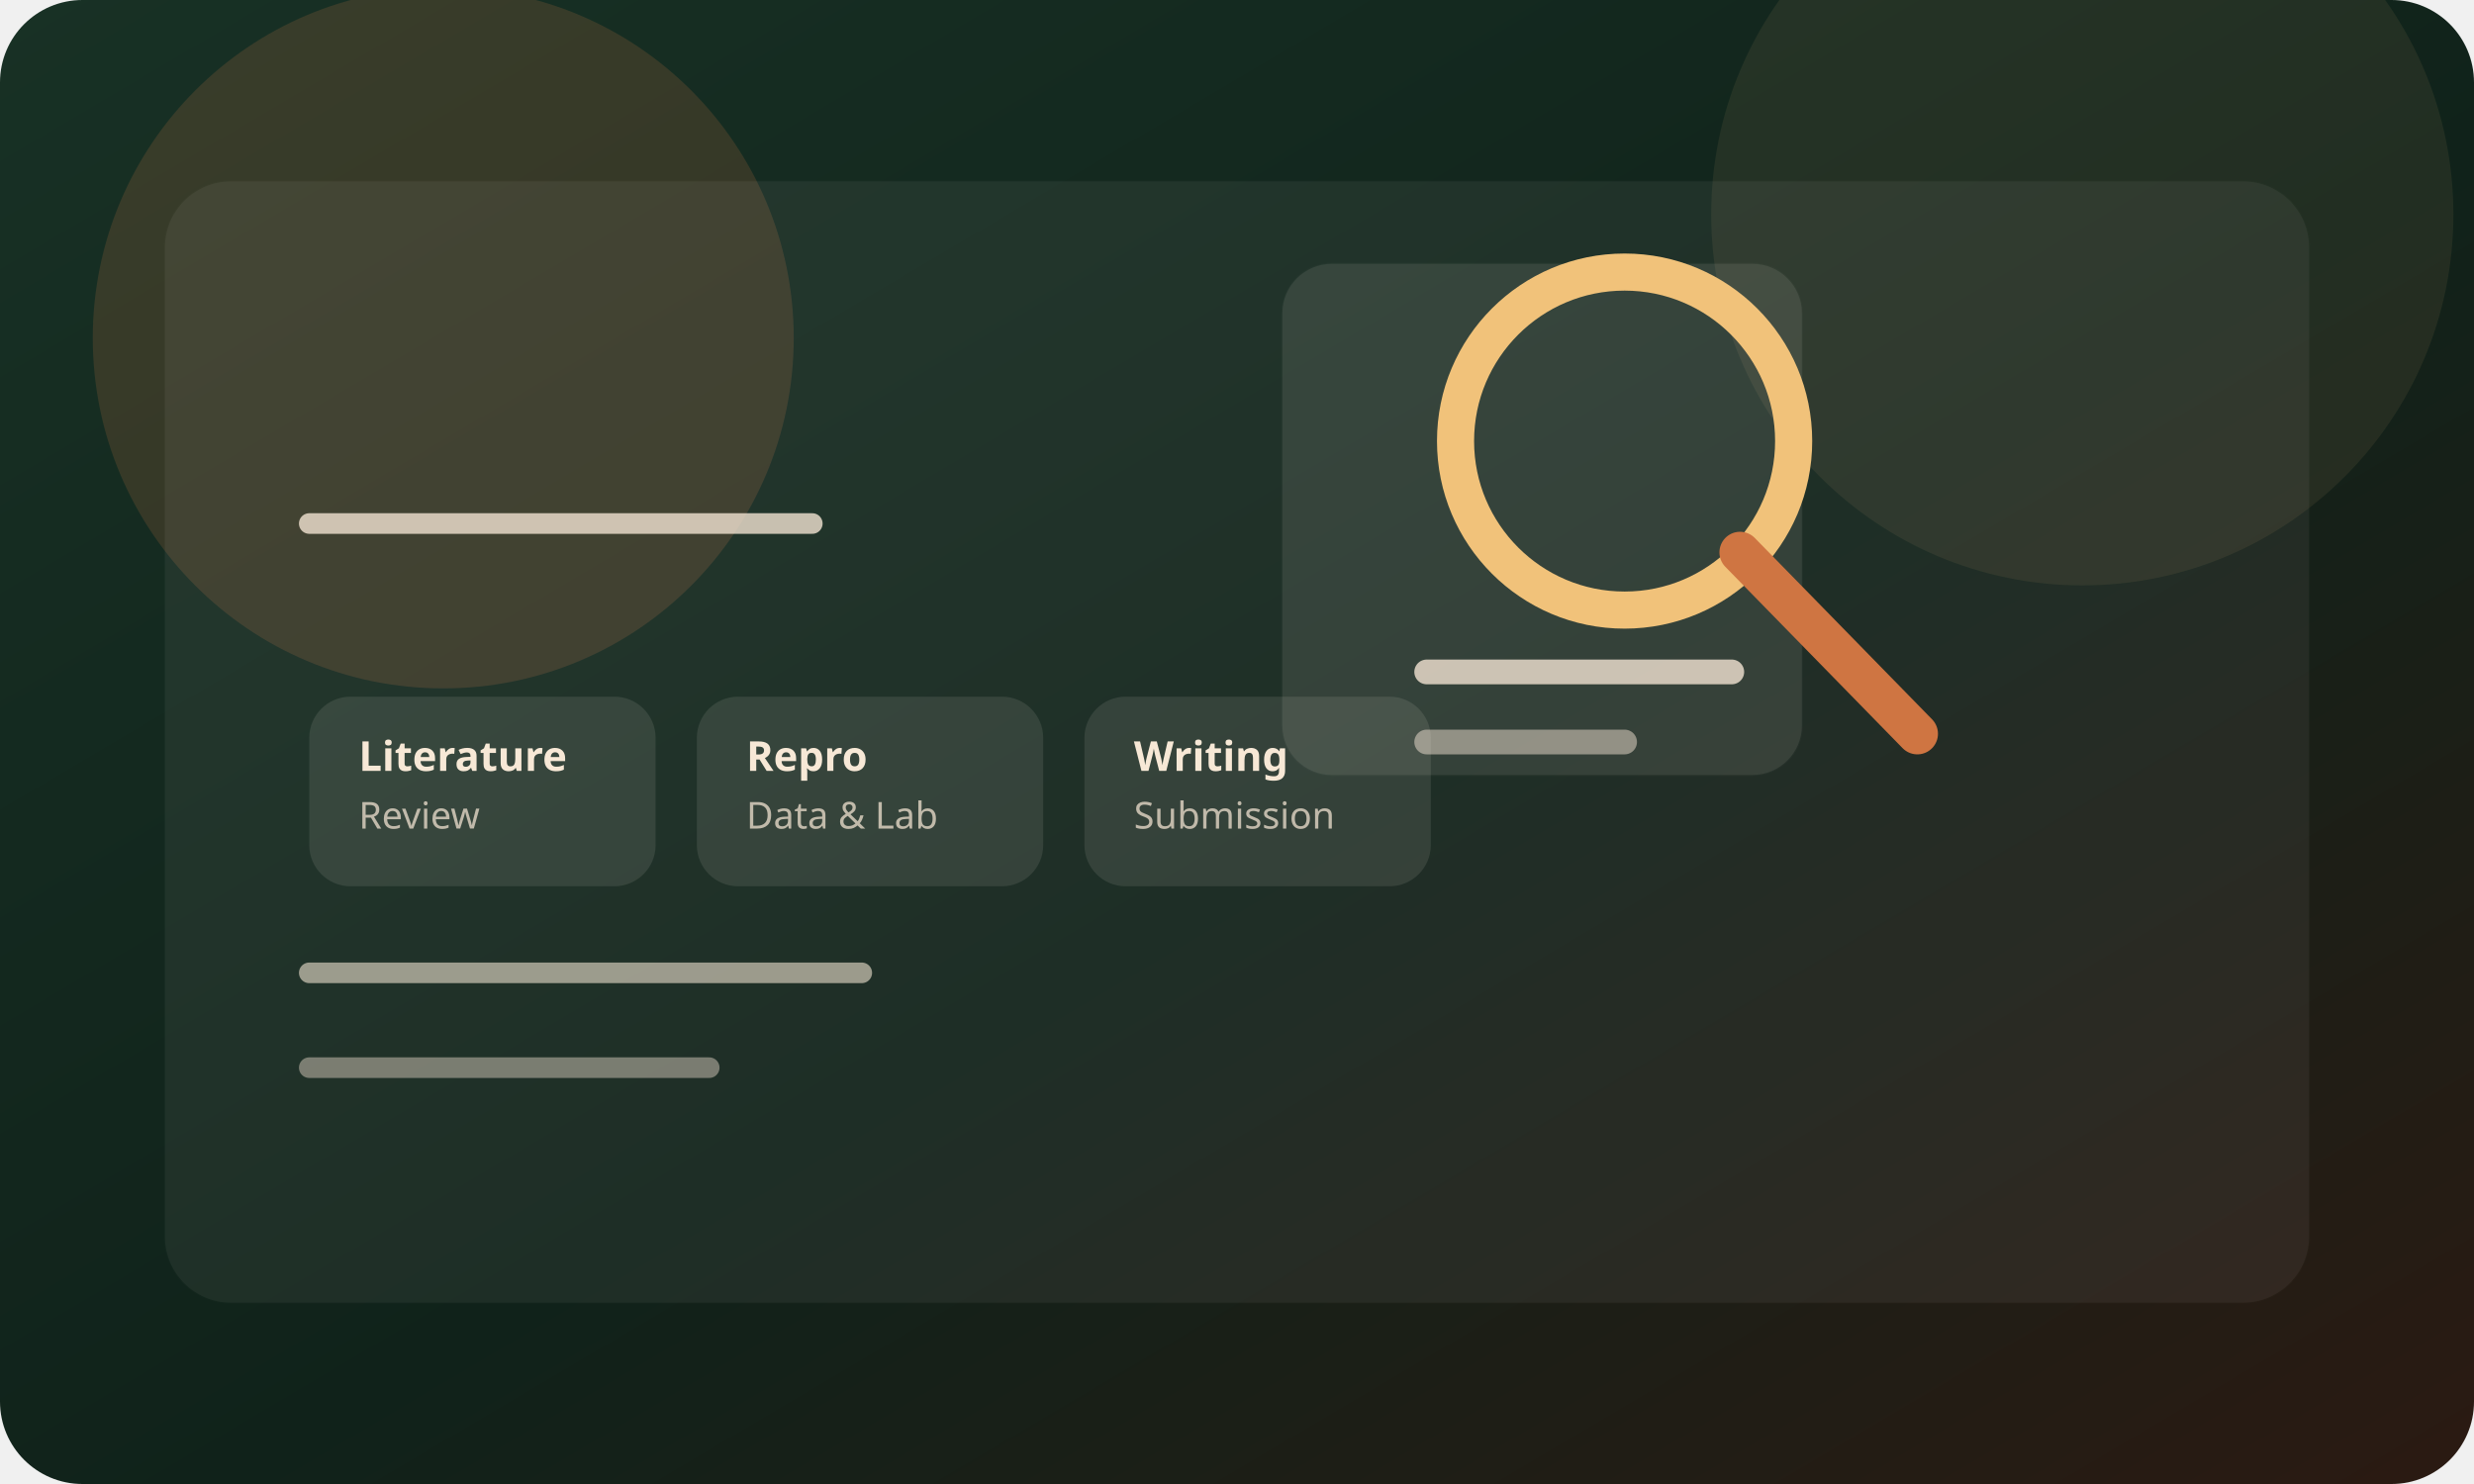
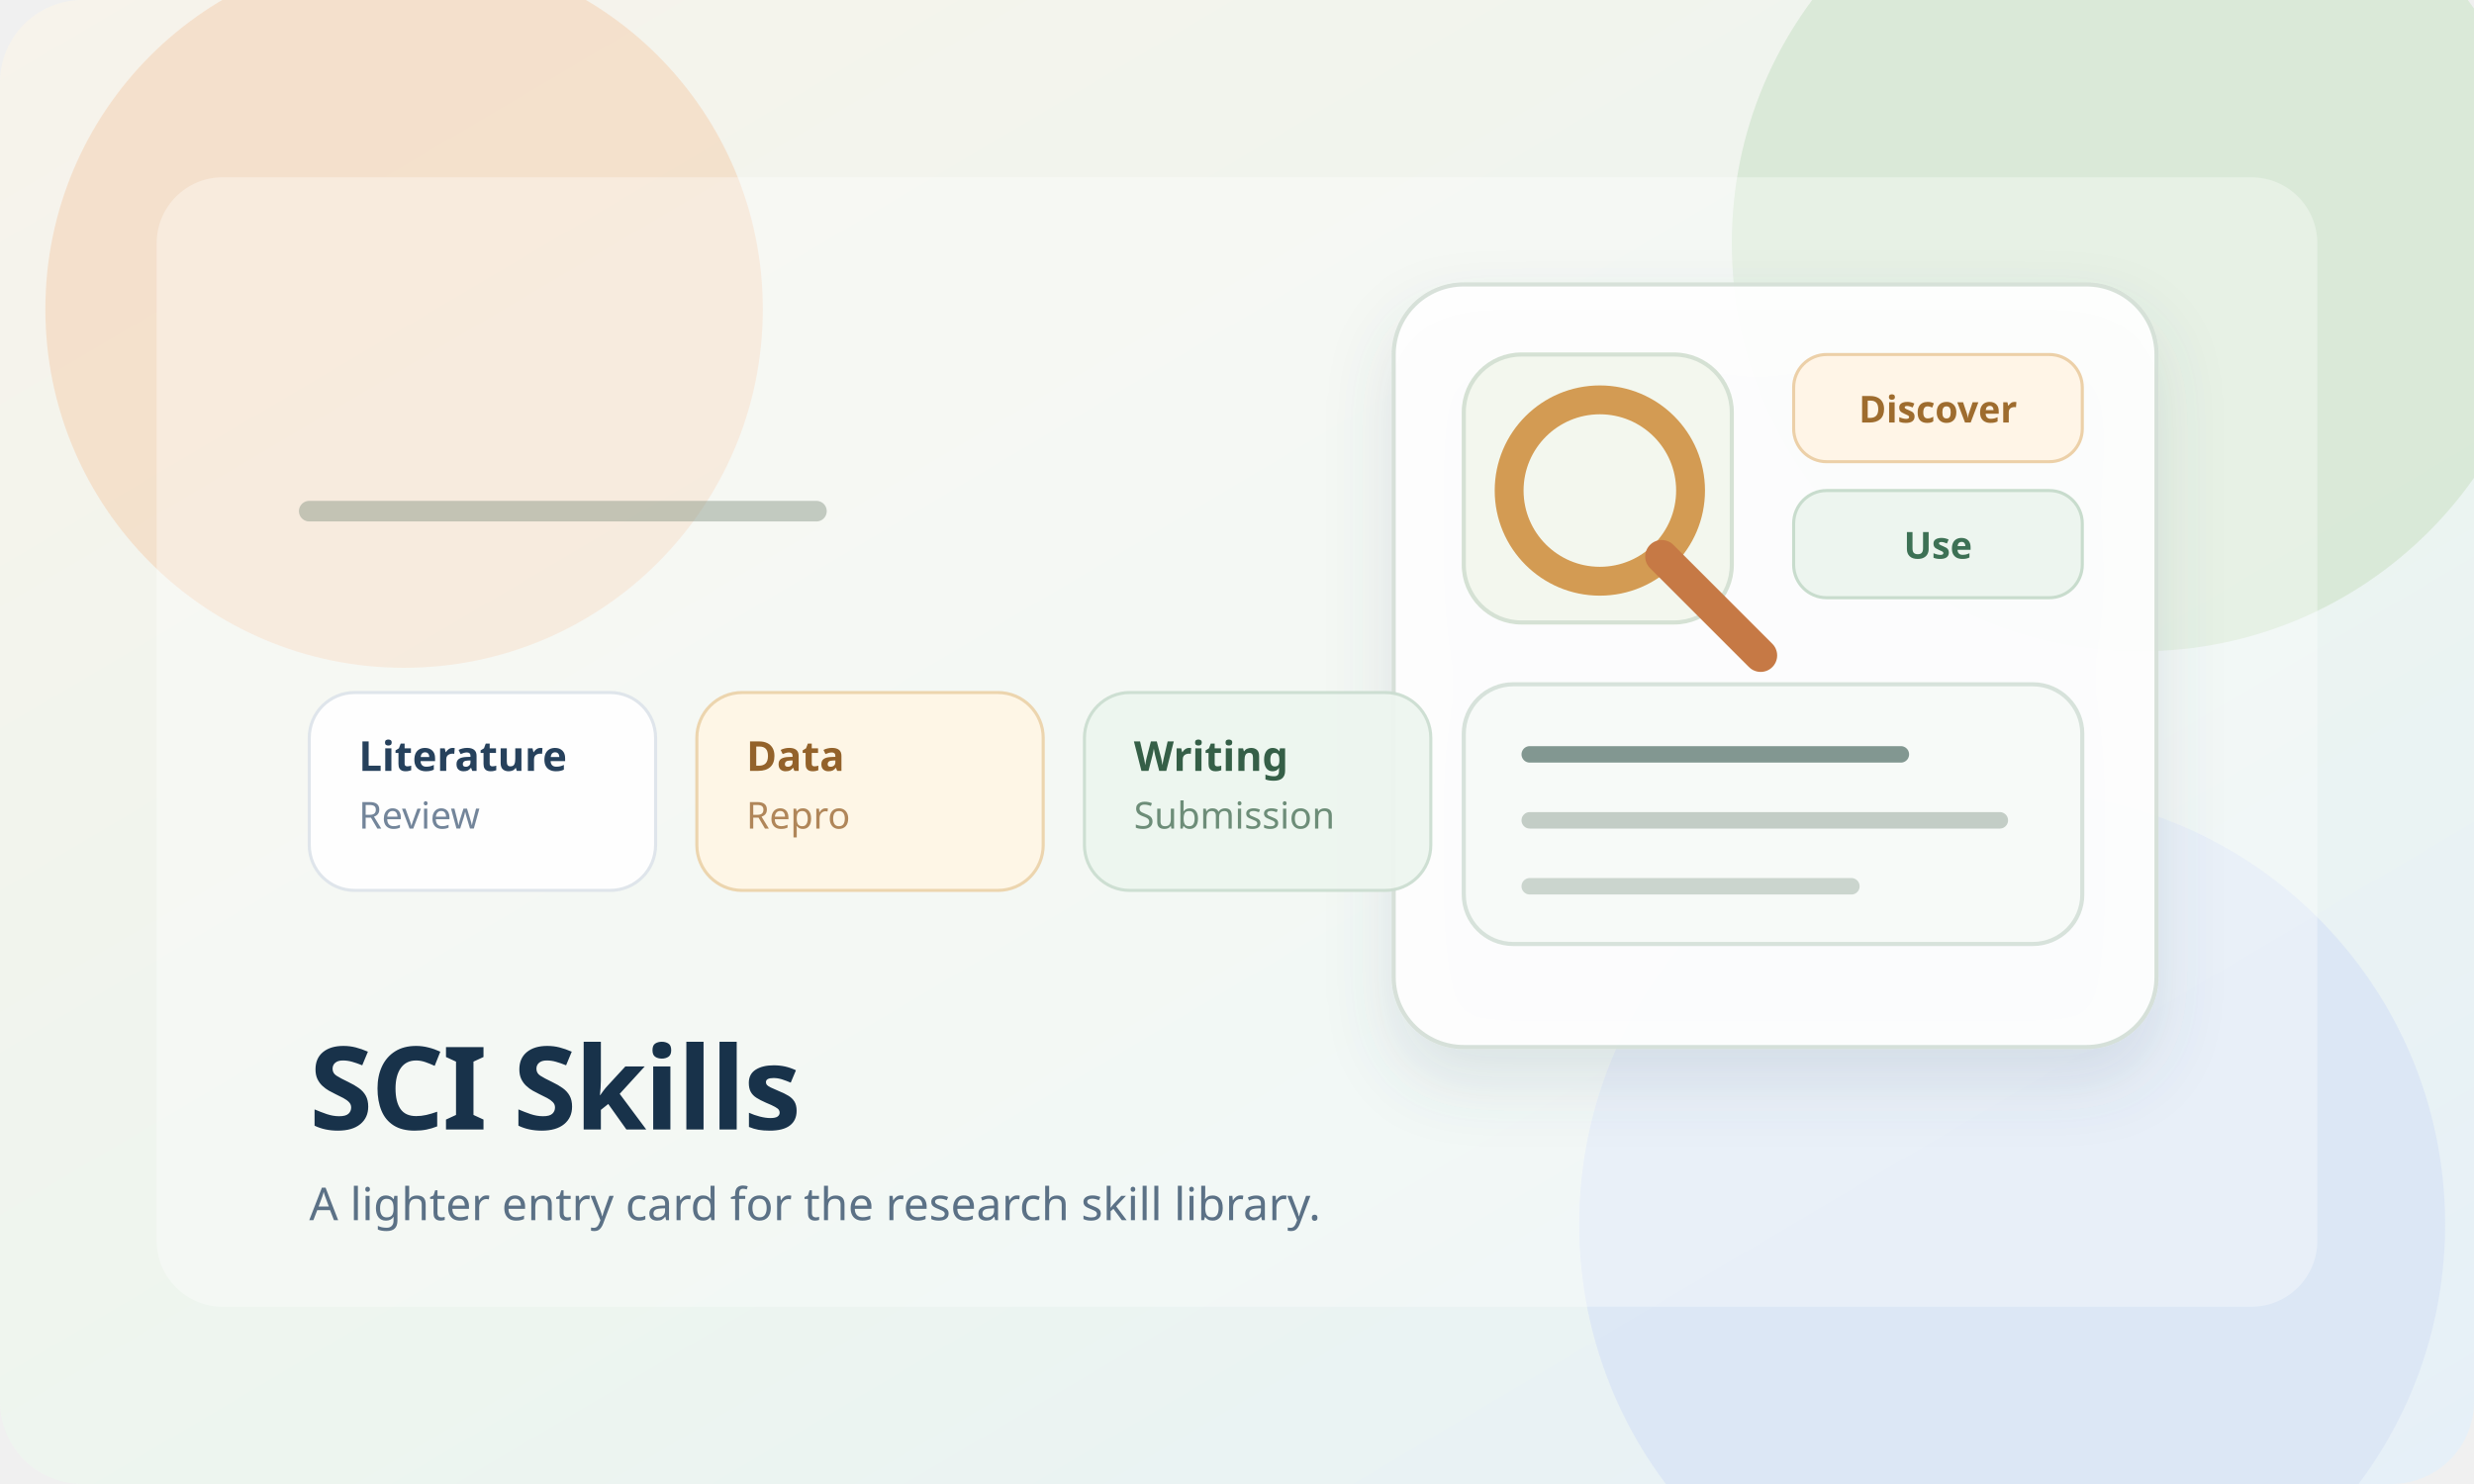
<svg xmlns="http://www.w3.org/2000/svg" viewBox="0 0 1200 720" role="img" aria-labelledby="title desc">
  <defs>
-     <linearGradient id="bg" x1="0%" x2="100%" y1="0%" y2="100%">
-       <stop offset="0%" stop-color="#183125" />
-       <stop offset="55%" stop-color="#10221a" />
-       <stop offset="100%" stop-color="#2b1a12" />
+     <linearGradient id="ss-bg" x1="0%" x2="100%" y1="0%" y2="100%">
+       <stop offset="0%" stop-color="#f7f3eb" />
+       <stop offset="55%" stop-color="#edf5ef" />
+       <stop offset="100%" stop-color="#e6f0f8" />
    </linearGradient>
-     <linearGradient id="flare" x1="0%" x2="100%" y1="0%" y2="0%">
-       <stop offset="0%" stop-color="#cf7542" stop-opacity="0.92" />
-       <stop offset="100%" stop-color="#f0c37f" stop-opacity="0.92" />
+     <linearGradient id="ss-accent" x1="0%" x2="100%" y1="0%" y2="0%">
+       <stop offset="0%" stop-color="#c87d42" />
+       <stop offset="100%" stop-color="#e0b26a" />
    </linearGradient>
+     <filter id="ss-shadow" x="-20%" y="-20%" width="140%" height="140%">
+       <feDropShadow dx="0" dy="16" stdDeviation="16" flood-color="#526779" flood-opacity="0.16" />
+     </filter>
  </defs>
-   <rect width="1200" height="720" rx="40" fill="url(#bg)" />
-   <circle cx="215" cy="164" r="170" fill="#cc7644" opacity="0.18" />
-   <circle cx="1010" cy="104" r="180" fill="#f0c37f" opacity="0.08" />
-   <rect x="80" y="88" width="1040" height="544" rx="32" fill="#fbf4ea" opacity="0.06" stroke="#fbf4ea" stroke-opacity="0.14" />
-   <path d="M150 208h348" stroke="url(#flare)" stroke-width="18" stroke-linecap="round" />
-   <path d="M150 254h244" stroke="#f7e8d6" stroke-opacity="0.78" stroke-width="10" stroke-linecap="round" />
-   <path d="M150 472h268" stroke="#f7e8d6" stroke-opacity="0.58" stroke-width="10" stroke-linecap="round" />
-   <path d="M150 518h194" stroke="#f7e8d6" stroke-opacity="0.42" stroke-width="10" stroke-linecap="round" />
-   <g transform="translate(758 172)">
-     <rect x="-136" y="-44" width="252" height="248" rx="24" fill="#fbf4ea" opacity="0.1" stroke="#fbf4ea" stroke-opacity="0.18" />
-     <circle cx="30" cy="42" r="82" fill="none" stroke="#f1c27a" stroke-width="18" />
-     <path d="M86 96l86 88" stroke="#cf7542" stroke-width="20" stroke-linecap="round" />
-     <path d="M-66 154h148" stroke="#f7e8d6" stroke-opacity="0.78" stroke-width="12" stroke-linecap="round" />
-     <path d="M-66 188h96" stroke="#f7e8d6" stroke-opacity="0.48" stroke-width="12" stroke-linecap="round" />
+   <rect width="1200" height="720" rx="40" fill="url(#ss-bg)" />
+   <circle cx="196" cy="150" r="174" fill="#f4d4b8" opacity="0.6" />
+   <circle cx="1038" cy="118" r="198" fill="#d8e8d6" opacity="0.92" />
+   <circle cx="976" cy="594" r="210" fill="#dbe6f5" opacity="0.88" />
+   <rect x="76" y="86" width="1048" height="548" rx="32" fill="#ffffff" opacity="0.34" />
+   <path d="M150 206h362" stroke="url(#ss-accent)" stroke-width="16" stroke-linecap="round" />
+   <path d="M150 248h246" stroke="#7f8f81" stroke-opacity="0.44" stroke-width="10" stroke-linecap="round" />
+   <g filter="url(#ss-shadow)">
+     <rect x="676" y="138" width="370" height="370" rx="34" fill="#ffffff" opacity="0.9" stroke="#d4dfd7" stroke-width="2" />
+     <rect x="710" y="172" width="130" height="130" rx="28" fill="#f3f7ee" stroke="#d5e1d4" stroke-width="2" />
+     <circle cx="776" cy="238" r="44" fill="none" stroke="#d39b52" stroke-width="14" />
+     <path d="M806 270l48 48" stroke="#c67944" stroke-width="16" stroke-linecap="round" />
+     <rect x="870" y="172" width="140" height="52" rx="16" fill="#fff5e7" stroke="#ecd0a8" stroke-width="1.5" />
+     <text x="940" y="205" text-anchor="middle" fill="#9e6c2f" font-family="Manrope, 'Noto Sans SC', sans-serif" font-size="18" font-weight="700">Discover</text>
+     <rect x="870" y="238" width="140" height="52" rx="16" fill="#edf5ef" stroke="#c8dccd" stroke-width="1.5" />
+     <text x="940" y="271" text-anchor="middle" fill="#3e7154" font-family="Manrope, 'Noto Sans SC', sans-serif" font-size="18" font-weight="700">Use</text>
+     <rect x="710" y="332" width="300" height="126" rx="24" fill="#f7faf8" stroke="#d7e2db" stroke-width="2" />
+     <path d="M742 366h180" stroke="#4d6a62" stroke-opacity="0.68" stroke-width="8" stroke-linecap="round" />
+     <path d="M742 398h228" stroke="#8a9c90" stroke-opacity="0.48" stroke-width="8" stroke-linecap="round" />
+     <path d="M742 430h156" stroke="#b0beb4" stroke-opacity="0.62" stroke-width="8" stroke-linecap="round" />
  </g>
-   <g transform="translate(150 338)">
-     <rect x="0" y="0" width="168" height="92" rx="20" fill="#fbf4ea" opacity="0.1" />
-     <rect x="188" y="0" width="168" height="92" rx="20" fill="#fbf4ea" opacity="0.1" />
-     <rect x="376" y="0" width="168" height="92" rx="20" fill="#fbf4ea" opacity="0.1" />
-     <text x="24" y="36" fill="#f7e8d6" font-family="Manrope, 'Noto Sans SC', sans-serif" font-size="20" font-weight="700">Literature</text>
-     <text x="24" y="64" fill="#f7e8d6" fill-opacity="0.72" font-family="Manrope, 'Noto Sans SC', sans-serif" font-size="18">Review</text>
-     <text x="212" y="36" fill="#f7e8d6" font-family="Manrope, 'Noto Sans SC', sans-serif" font-size="20" font-weight="700">Repro</text>
-     <text x="212" y="64" fill="#f7e8d6" fill-opacity="0.72" font-family="Manrope, 'Noto Sans SC', sans-serif" font-size="18">Data &amp; Lab</text>
-     <text x="400" y="36" fill="#f7e8d6" font-family="Manrope, 'Noto Sans SC', sans-serif" font-size="20" font-weight="700">Writing</text>
-     <text x="400" y="64" fill="#f7e8d6" fill-opacity="0.72" font-family="Manrope, 'Noto Sans SC', sans-serif" font-size="18">Submission</text>
+   <g transform="translate(150 336)">
+     <rect x="0" y="0" width="168" height="96" rx="22" fill="#ffffff" opacity="0.92" stroke="#dde4ea" stroke-width="1.5" />
+     <rect x="188" y="0" width="168" height="96" rx="22" fill="#fff5e6" opacity="0.94" stroke="#ecd2aa" stroke-width="1.5" />
+     <rect x="376" y="0" width="168" height="96" rx="22" fill="#edf5ef" opacity="0.94" stroke="#cbddd0" stroke-width="1.5" />
+     <text x="24" y="38" fill="#26415c" font-family="Manrope, 'Noto Sans SC', sans-serif" font-size="20" font-weight="700">Literature</text>
+     <text x="24" y="66" fill="#73859a" font-family="Manrope, 'Noto Sans SC', sans-serif" font-size="18">Review</text>
+     <text x="212" y="38" fill="#93622a" font-family="Manrope, 'Noto Sans SC', sans-serif" font-size="20" font-weight="700">Data</text>
+     <text x="212" y="66" fill="#b08659" font-family="Manrope, 'Noto Sans SC', sans-serif" font-size="18">Repro</text>
+     <text x="400" y="38" fill="#355f47" font-family="Manrope, 'Noto Sans SC', sans-serif" font-size="20" font-weight="700">Writing</text>
+     <text x="400" y="66" fill="#6d8d78" font-family="Manrope, 'Noto Sans SC', sans-serif" font-size="18">Submission</text>
  </g>
+   <text x="150" y="548" fill="#18324a" font-family="Manrope, 'Noto Sans SC', sans-serif" font-size="56" font-weight="800" letter-spacing="-1">SCI Skills</text>
+   <text x="150" y="592" fill="#5b7186" font-family="Manrope, 'Noto Sans SC', sans-serif" font-size="22">A lighter entry card for the research skill library.</text>
</svg>
